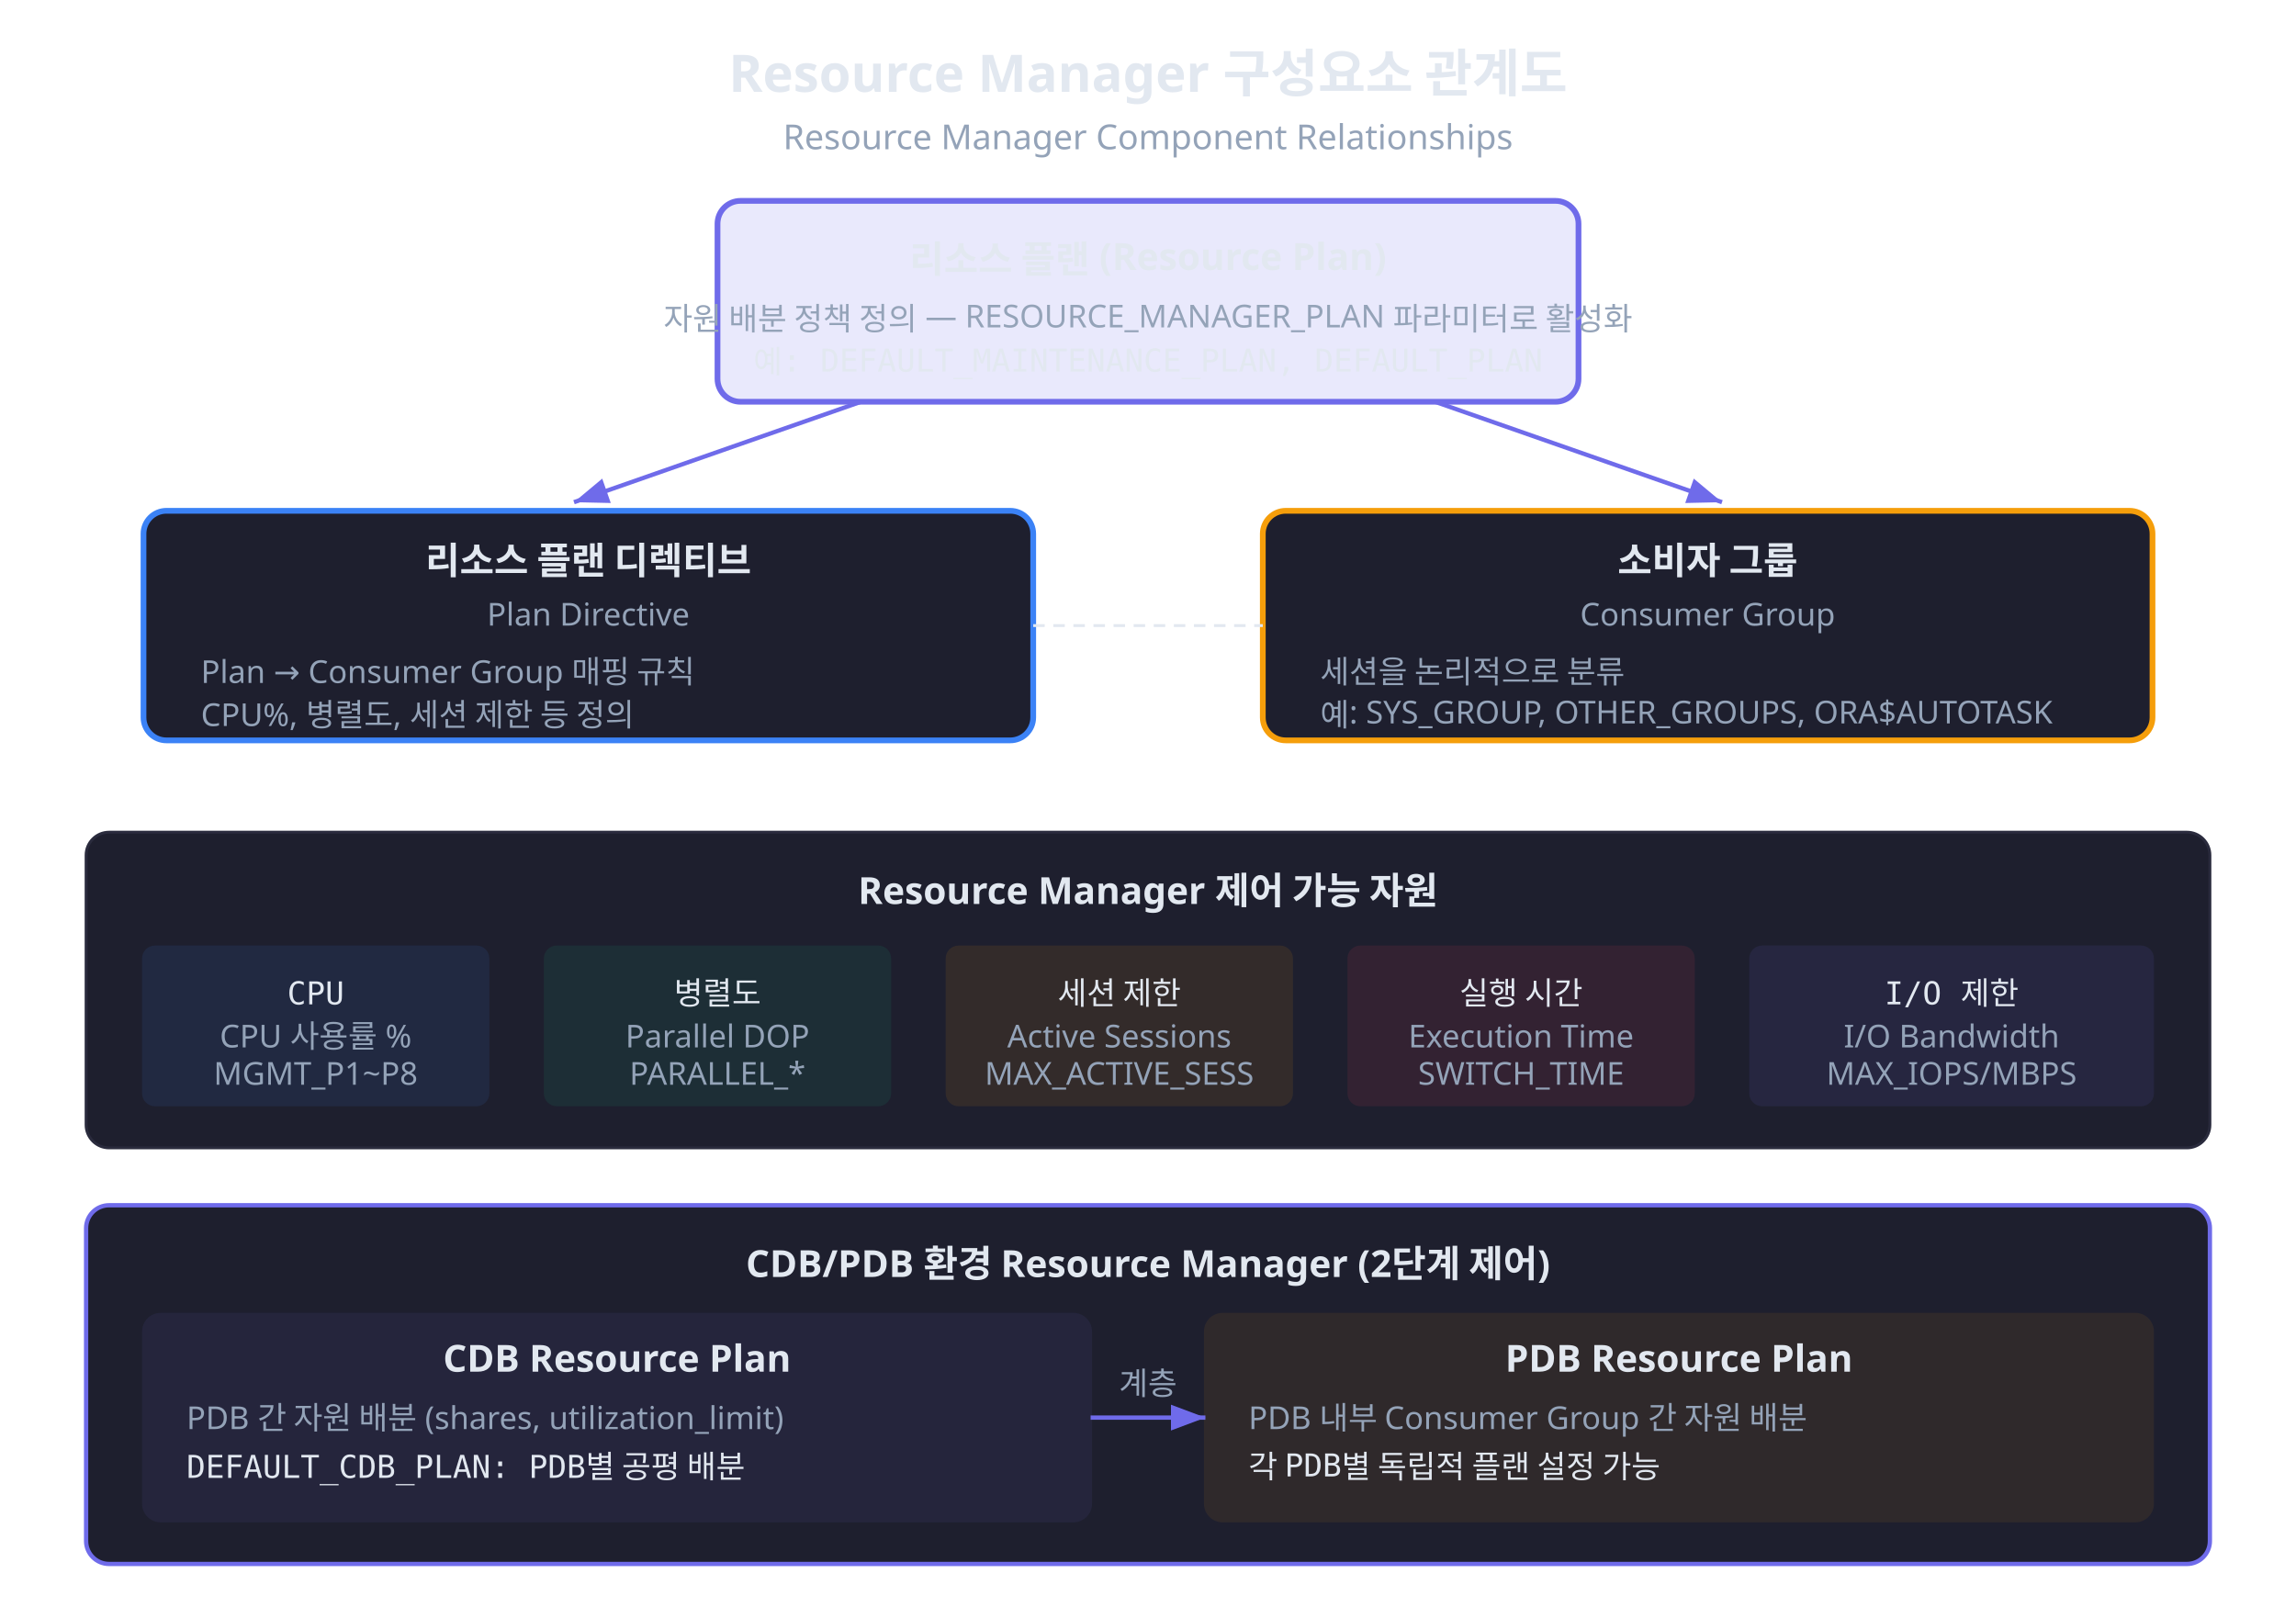
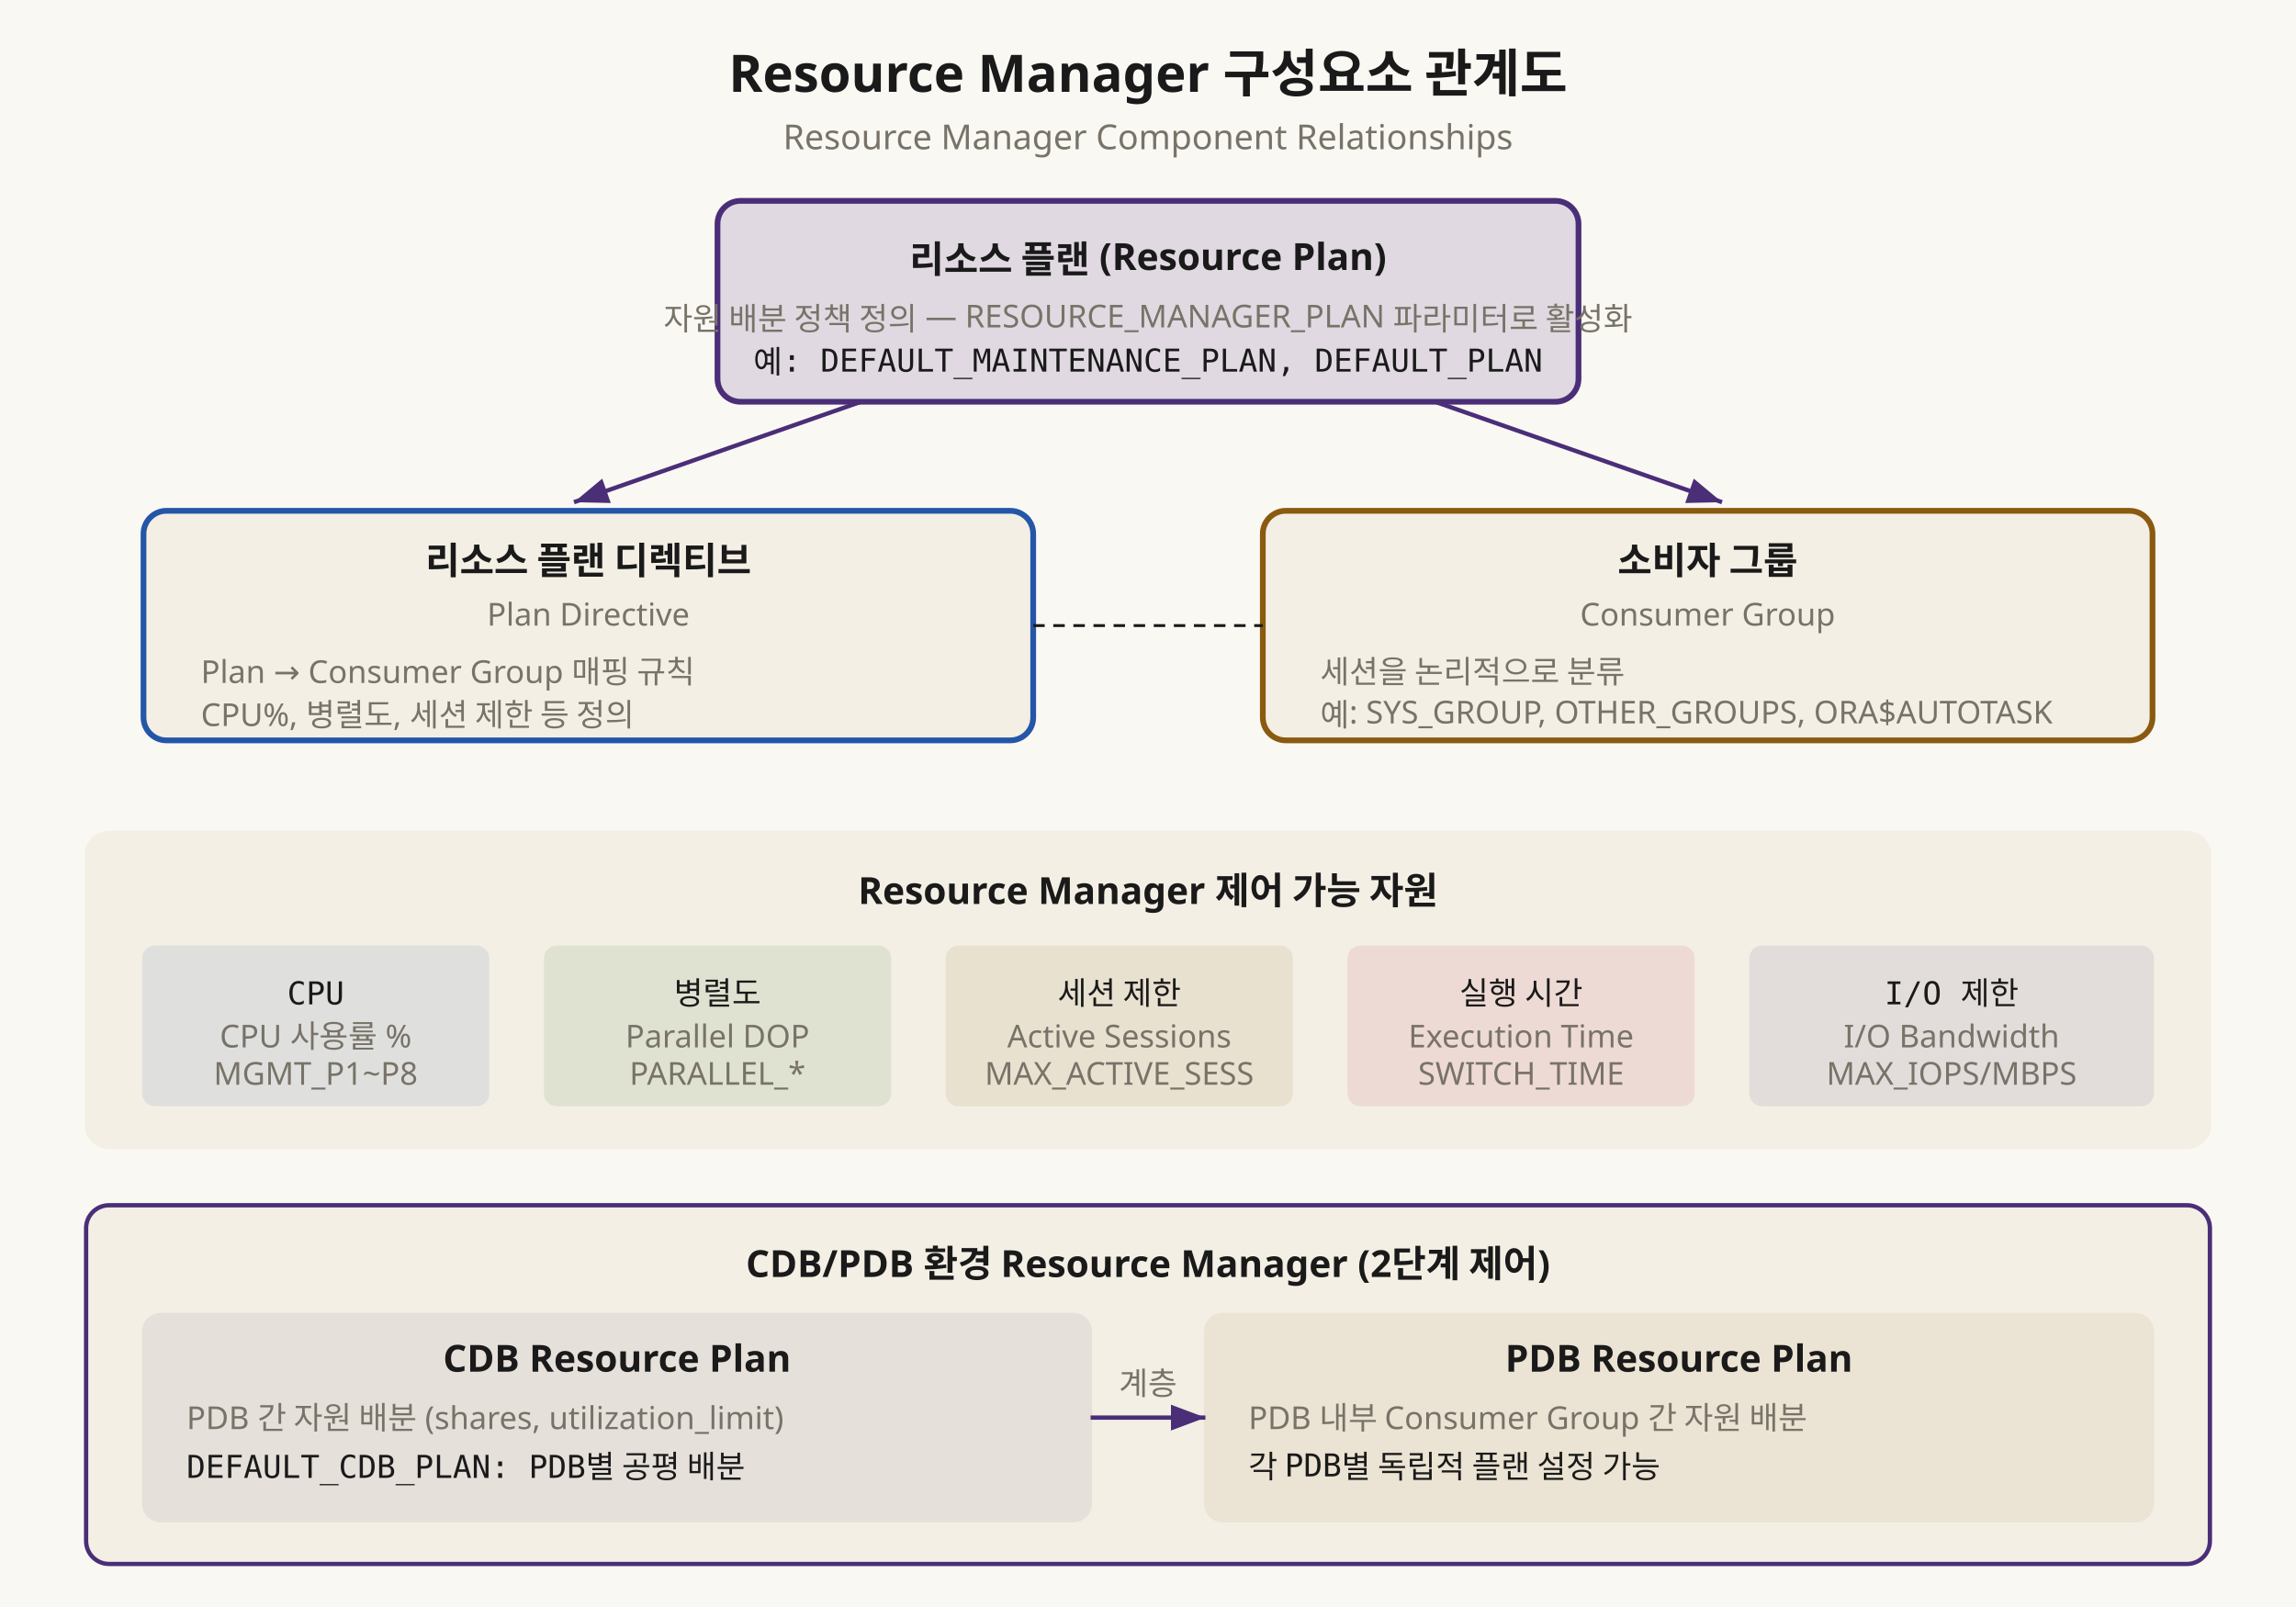
<svg xmlns="http://www.w3.org/2000/svg" viewBox="0 0 800 560" fill="none">
+   <rect x="0" y="0" width="100%" height="100%" fill="#faf8f3" />
  <style>
-     text { font-family: 'Pretendard', 'Segoe UI', sans-serif; fill: #E2E8F0; }
+     text { font-family: 'Pretendard', 'Segoe UI', sans-serif; fill: #1a1a1a; }
    .title { font-size: 18px; font-weight: 700; }
-     .subtitle { font-size: 12px; fill: #94A3B8; }
+     .subtitle { font-size: 12px; fill: #787368; }
    .label { font-size: 13px; font-weight: 600; }
-     .desc { font-size: 11px; fill: #94A3B8; }
+     .desc { font-size: 11px; fill: #787368; }
    .mono { font-family: 'Consolas', monospace; font-size: 11px; }
    .box { rx: 8; ry: 8; }
-     .arrow { stroke: #6F6BEA; stroke-width: 1.5; marker-end: url(#ah3); }
+     .arrow { stroke: #4a2e78; stroke-width: 1.5; marker-end: url(#ah3); }
  </style>
  <defs>
    <marker id="ah3" markerWidth="8" markerHeight="6" refX="8" refY="3" orient="auto">
-       <polygon points="0 0, 8 3, 0 6" fill="#6F6BEA" />
+       <polygon points="0 0, 8 3, 0 6" fill="#4a2e78" />
    </marker>
  </defs>
  <text x="400" y="32" text-anchor="middle" class="title">Resource Manager 구성요소 관계도</text>
  <text x="400" y="52" text-anchor="middle" class="subtitle">Resource Manager Component Relationships</text>
-   <rect x="250" y="70" width="300" height="70" fill="#6F6BEA" fill-opacity="0.15" stroke="#6F6BEA" stroke-width="2" class="box" />
-   <text x="400" y="95" text-anchor="middle" class="label" fill="#6F6BEA">리소스 플랜 (Resource Plan)</text>
+   <rect x="250" y="70" width="300" height="70" fill="#4a2e78" fill-opacity="0.15" stroke="#4a2e78" stroke-width="2" class="box" />
+   <text x="400" y="95" text-anchor="middle" class="label" fill="#4a2e78">리소스 플랜 (Resource Plan)</text>
  <text x="400" y="115" text-anchor="middle" class="desc">자원 배분 정책 정의 — RESOURCE_MANAGER_PLAN 파라미터로 활성화</text>
-   <text x="400" y="130" text-anchor="middle" class="mono" fill="#6F6BEA">예: DEFAULT_MAINTENANCE_PLAN, DEFAULT_PLAN</text>
+   <text x="400" y="130" text-anchor="middle" class="mono" fill="#4a2e78">예: DEFAULT_MAINTENANCE_PLAN, DEFAULT_PLAN</text>
  <line x1="300" y1="140" x2="200" y2="175" class="arrow" />
  <line x1="500" y1="140" x2="600" y2="175" class="arrow" />
-   <rect x="50" y="178" width="310" height="80" fill="#1E1F2E" stroke="#3B82F6" stroke-width="2" class="box" />
-   <text x="205" y="200" text-anchor="middle" class="label" fill="#3B82F6">리소스 플랜 디렉티브</text>
+   <rect x="50" y="178" width="310" height="80" fill="#f3efe4" stroke="#2456a8" stroke-width="2" class="box" />
+   <text x="205" y="200" text-anchor="middle" class="label" fill="#2456a8">리소스 플랜 디렉티브</text>
  <text x="205" y="218" text-anchor="middle" class="desc">Plan Directive</text>
  <text x="70" y="238" class="desc">Plan → Consumer Group 매핑 규칙</text>
  <text x="70" y="253" class="desc">CPU%, 병렬도, 세션 제한 등 정의</text>
-   <rect x="440" y="178" width="310" height="80" fill="#1E1F2E" stroke="#F59E0B" stroke-width="2" class="box" />
-   <text x="595" y="200" text-anchor="middle" class="label" fill="#F59E0B">소비자 그룹</text>
+   <rect x="440" y="178" width="310" height="80" fill="#f3efe4" stroke="#8a5a10" stroke-width="2" class="box" />
+   <text x="595" y="200" text-anchor="middle" class="label" fill="#8a5a10">소비자 그룹</text>
  <text x="595" y="218" text-anchor="middle" class="desc">Consumer Group</text>
  <text x="460" y="238" class="desc">세션을 논리적으로 분류</text>
  <text x="460" y="253" class="desc">예: SYS_GROUP, OTHER_GROUPS, ORA$AUTOTASK</text>
-   <line x1="360" y1="218" x2="440" y2="218" stroke="#E2E8F0" stroke-width="1" stroke-dasharray="4,3" />
-   <rect x="30" y="290" width="740" height="110" fill="#1E1F2E" stroke="#2A2B3D" stroke-width="1" class="box" />
+   <line x1="360" y1="218" x2="440" y2="218" stroke="#1a1a1a" stroke-width="1" stroke-dasharray="4,3" />
+   <rect x="30" y="290" width="740" height="110" fill="#f3efe4" stroke="#f3efe4" stroke-width="1" class="box" />
  <text x="400" y="315" text-anchor="middle" class="label">Resource Manager 제어 가능 자원</text>
-   <rect x="50" y="330" width="120" height="55" rx="4" fill="#3B82F6" opacity="0.1" stroke="#3B82F6" stroke-width="1" />
-   <text x="110" y="350" text-anchor="middle" class="mono" fill="#3B82F6">CPU</text>
+   <rect x="50" y="330" width="120" height="55" rx="4" fill="#2456a8" opacity="0.1" stroke="#2456a8" stroke-width="1" />
+   <text x="110" y="350" text-anchor="middle" class="mono" fill="#2456a8">CPU</text>
  <text x="110" y="365" text-anchor="middle" class="desc">CPU 사용률 %</text>
  <text x="110" y="378" text-anchor="middle" class="desc">MGMT_P1~P8</text>
-   <rect x="190" y="330" width="120" height="55" rx="4" fill="#10B981" opacity="0.1" stroke="#10B981" stroke-width="1" />
-   <text x="250" y="350" text-anchor="middle" class="mono" fill="#10B981">병렬도</text>
+   <rect x="190" y="330" width="120" height="55" rx="4" fill="#2f6a1c" opacity="0.1" stroke="#2f6a1c" stroke-width="1" />
+   <text x="250" y="350" text-anchor="middle" class="mono" fill="#2f6a1c">병렬도</text>
  <text x="250" y="365" text-anchor="middle" class="desc">Parallel DOP</text>
  <text x="250" y="378" text-anchor="middle" class="desc">PARALLEL_*</text>
-   <rect x="330" y="330" width="120" height="55" rx="4" fill="#F59E0B" opacity="0.1" stroke="#F59E0B" stroke-width="1" />
-   <text x="390" y="350" text-anchor="middle" class="mono" fill="#F59E0B">세션 제한</text>
+   <rect x="330" y="330" width="120" height="55" rx="4" fill="#8a5a10" opacity="0.1" stroke="#8a5a10" stroke-width="1" />
+   <text x="390" y="350" text-anchor="middle" class="mono" fill="#8a5a10">세션 제한</text>
  <text x="390" y="365" text-anchor="middle" class="desc">Active Sessions</text>
  <text x="390" y="378" text-anchor="middle" class="desc">MAX_ACTIVE_SESS</text>
-   <rect x="470" y="330" width="120" height="55" rx="4" fill="#F43F5E" opacity="0.1" stroke="#F43F5E" stroke-width="1" />
-   <text x="530" y="350" text-anchor="middle" class="mono" fill="#F43F5E">실행 시간</text>
+   <rect x="470" y="330" width="120" height="55" rx="4" fill="#be123c" opacity="0.1" stroke="#be123c" stroke-width="1" />
+   <text x="530" y="350" text-anchor="middle" class="mono" fill="#be123c">실행 시간</text>
  <text x="530" y="365" text-anchor="middle" class="desc">Execution Time</text>
  <text x="530" y="378" text-anchor="middle" class="desc">SWITCH_TIME</text>
-   <rect x="610" y="330" width="140" height="55" rx="4" fill="#6F6BEA" opacity="0.1" stroke="#6F6BEA" stroke-width="1" />
-   <text x="680" y="350" text-anchor="middle" class="mono" fill="#6F6BEA">I/O 제한</text>
+   <rect x="610" y="330" width="140" height="55" rx="4" fill="#4a2e78" opacity="0.1" stroke="#4a2e78" stroke-width="1" />
+   <text x="680" y="350" text-anchor="middle" class="mono" fill="#4a2e78">I/O 제한</text>
  <text x="680" y="365" text-anchor="middle" class="desc">I/O Bandwidth</text>
  <text x="680" y="378" text-anchor="middle" class="desc">MAX_IOPS/MBPS</text>
-   <rect x="30" y="420" width="740" height="125" fill="#1E1F2E" stroke="#6F6BEA" stroke-width="1.5" class="box" />
-   <text x="400" y="445" text-anchor="middle" class="label" fill="#6F6BEA">CDB/PDB 환경 Resource Manager (2단계 제어)</text>
-   <rect x="50" y="458" width="330" height="72" rx="6" fill="#6F6BEA" opacity="0.08" stroke="#6F6BEA" stroke-width="1" />
-   <text x="215" y="478" text-anchor="middle" class="label" fill="#6F6BEA">CDB Resource Plan</text>
+   <rect x="30" y="420" width="740" height="125" fill="#f3efe4" stroke="#4a2e78" stroke-width="1.5" class="box" />
+   <text x="400" y="445" text-anchor="middle" class="label" fill="#4a2e78">CDB/PDB 환경 Resource Manager (2단계 제어)</text>
+   <rect x="50" y="458" width="330" height="72" rx="6" fill="#4a2e78" opacity="0.08" stroke="#4a2e78" stroke-width="1" />
+   <text x="215" y="478" text-anchor="middle" class="label" fill="#4a2e78">CDB Resource Plan</text>
  <text x="65" y="498" class="desc">PDB 간 자원 배분 (shares, utilization_limit)</text>
-   <text x="65" y="515" class="mono" fill="#6F6BEA">DEFAULT_CDB_PLAN: PDB별 공평 배분</text>
-   <rect x="420" y="458" width="330" height="72" rx="6" fill="#F59E0B" opacity="0.08" stroke="#F59E0B" stroke-width="1" />
-   <text x="585" y="478" text-anchor="middle" class="label" fill="#F59E0B">PDB Resource Plan</text>
+   <text x="65" y="515" class="mono" fill="#4a2e78">DEFAULT_CDB_PLAN: PDB별 공평 배분</text>
+   <rect x="420" y="458" width="330" height="72" rx="6" fill="#8a5a10" opacity="0.08" stroke="#8a5a10" stroke-width="1" />
+   <text x="585" y="478" text-anchor="middle" class="label" fill="#8a5a10">PDB Resource Plan</text>
  <text x="435" y="498" class="desc">PDB 내부 Consumer Group 간 자원 배분</text>
-   <text x="435" y="515" class="mono" fill="#F59E0B">각 PDB별 독립적 플랜 설정 가능</text>
+   <text x="435" y="515" class="mono" fill="#8a5a10">각 PDB별 독립적 플랜 설정 가능</text>
  <line x1="380" y1="494" x2="420" y2="494" class="arrow" />
  <text x="400" y="486" text-anchor="middle" class="desc">계층</text>
</svg>
